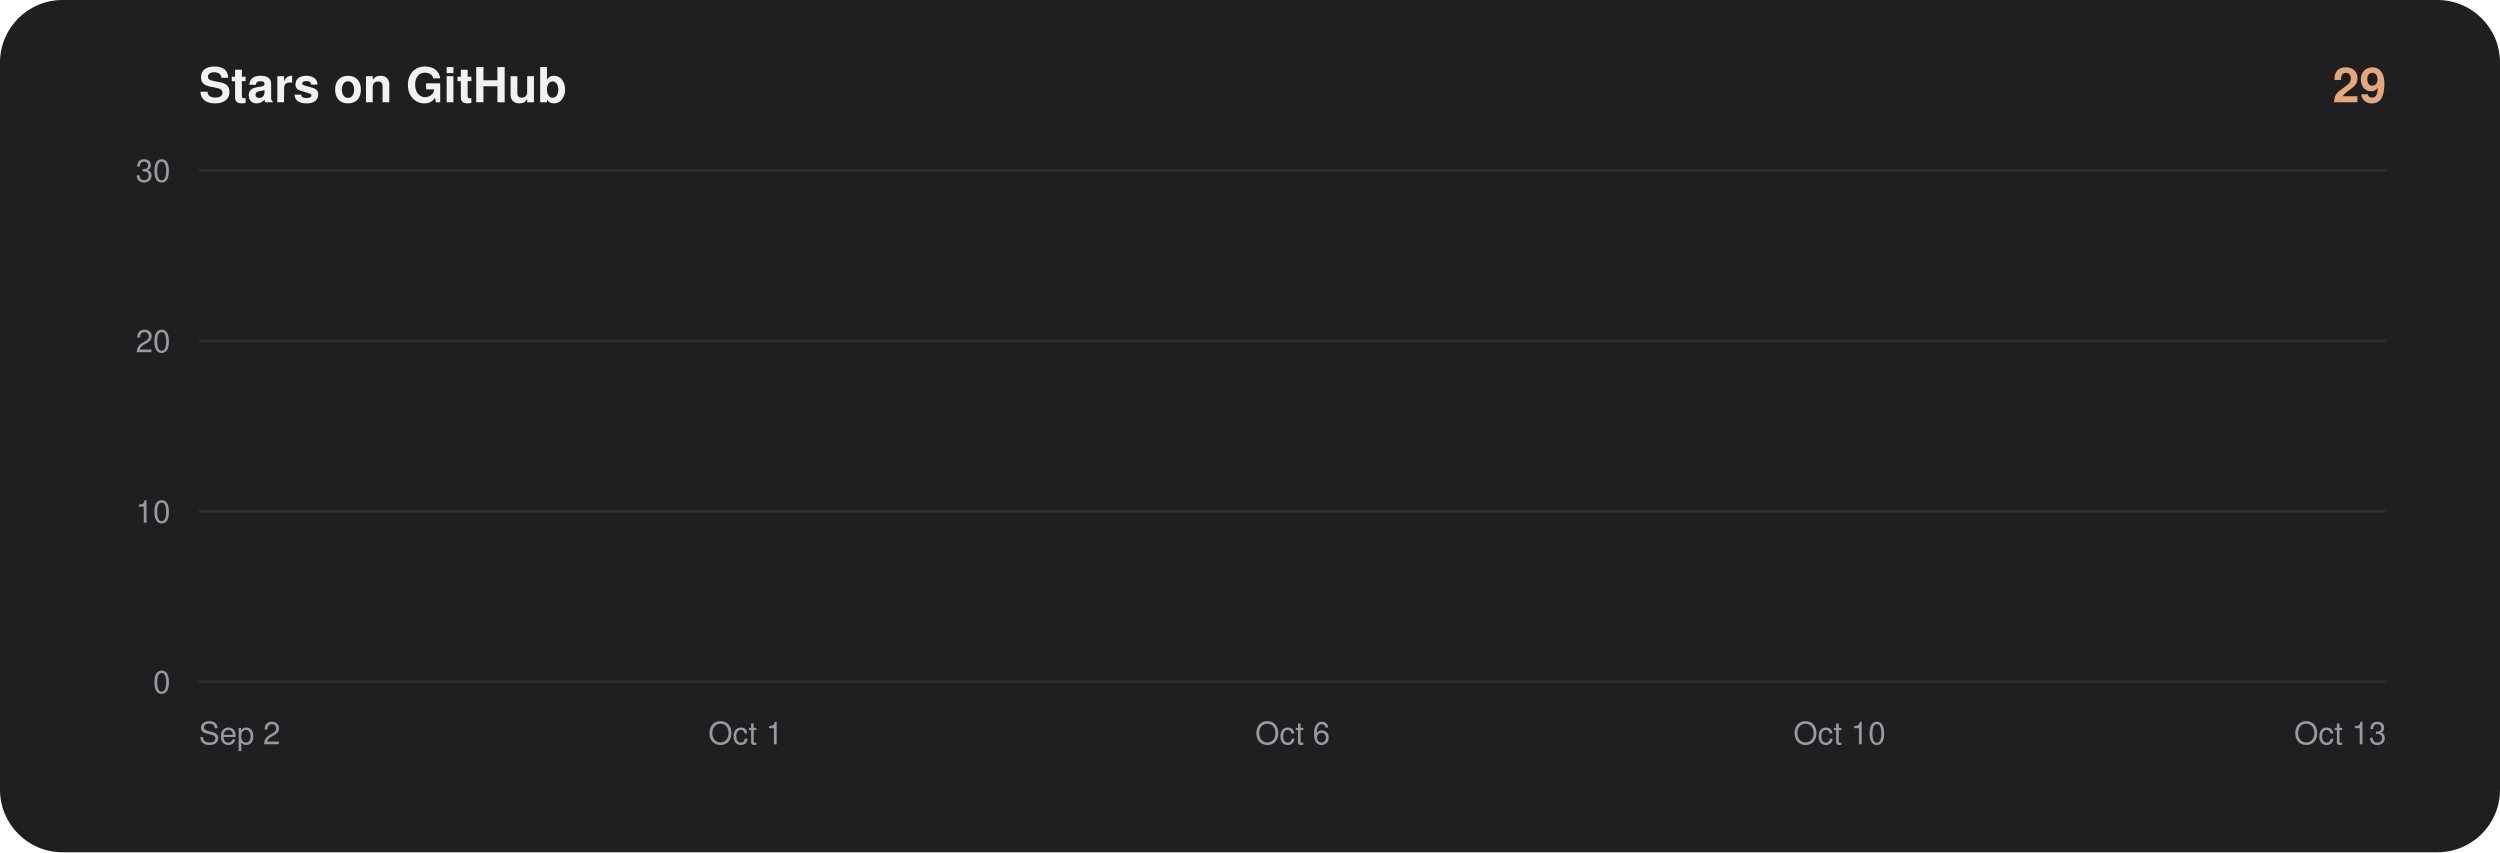
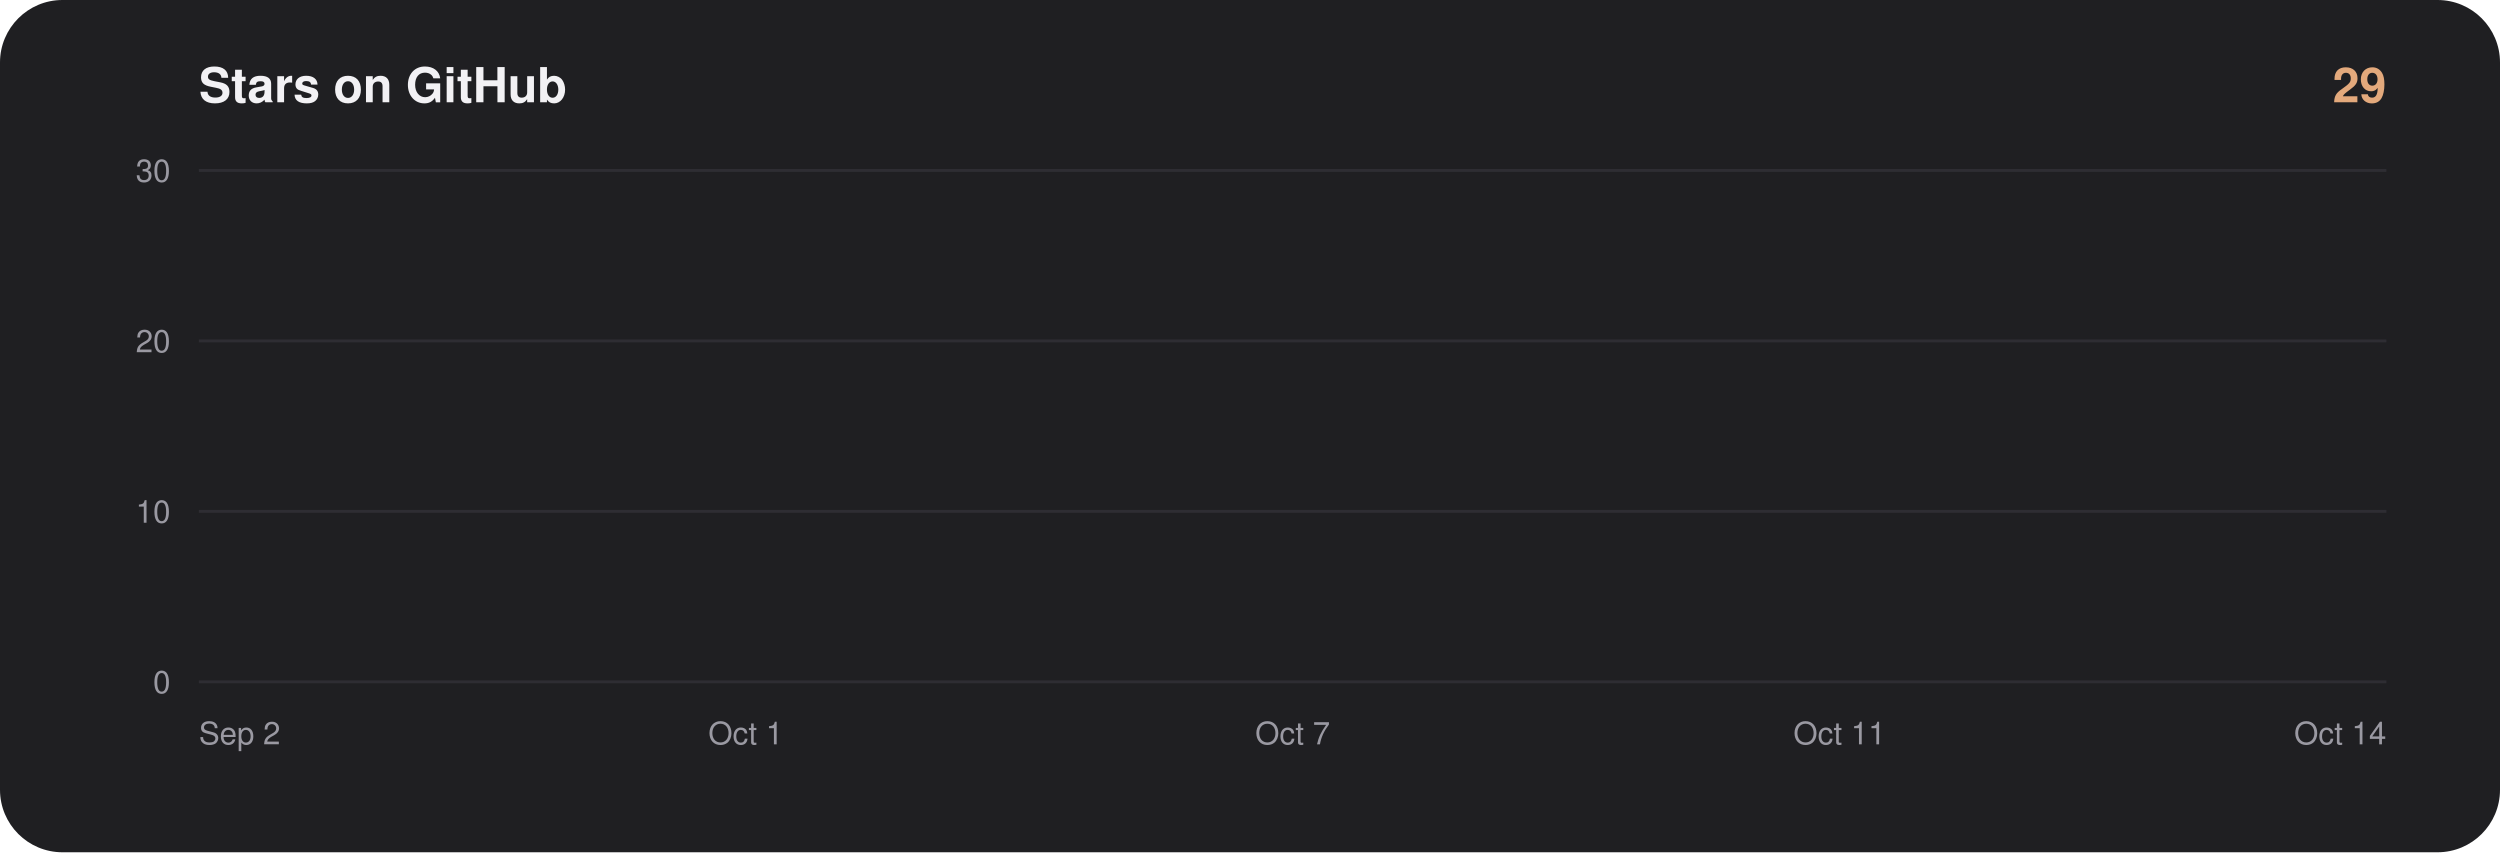
<svg xmlns="http://www.w3.org/2000/svg" width="880" height="300" viewBox="0 0 880 300">
  <style>text{font-family:-apple-system,Segoe UI,Helvetica,Arial,sans-serif}.l{stroke-dasharray:2400;stroke-dashoffset:2400;animation:d 1.6s cubic-bezier(.2,.8,.2,1) forwards}.a{opacity:0;animation:f .8s .6s ease forwards}@keyframes d{to{stroke-dashoffset:0}}@keyframes f{to{opacity:1}}@media (prefers-reduced-motion:reduce){.l{animation:none;stroke-dashoffset:0}.a{animation:none;opacity:1}}</style>
  <defs>
    <linearGradient id="g" x1="0" y1="0" x2="0" y2="1">
      <stop offset="0" stop-color="#E3A97C" stop-opacity=".28" />
      <stop offset="1" stop-color="#E3A97C" stop-opacity="0" />
    </linearGradient>
  </defs>
  <rect width="880" height="300" rx="22" fill="#1F1F22" />
  <text x="70" y="36" font-size="17" font-weight="650" fill="#F2F1F4">Stars on GitHub</text>
  <text x="840" y="36" font-size="17" font-weight="650" fill="#E3A97C" text-anchor="end">29</text>
  <line x1="70" x2="840" y1="240.0" y2="240.0" stroke="#2E2D33" />
  <text x="60" y="244.0" font-size="11" fill="#9A99A2" text-anchor="end">0</text>
  <line x1="70" x2="840" y1="180.0" y2="180.0" stroke="#2E2D33" />
  <text x="60" y="184.0" font-size="11" fill="#9A99A2" text-anchor="end">10</text>
  <line x1="70" x2="840" y1="120.0" y2="120.0" stroke="#2E2D33" />
  <text x="60" y="124.0" font-size="11" fill="#9A99A2" text-anchor="end">20</text>
  <line x1="70" x2="840" y1="60.0" y2="60.0" stroke="#2E2D33" />
  <text x="60" y="64.0" font-size="11" fill="#9A99A2" text-anchor="end">30</text>
  <text x="70.0" y="262" font-size="11" fill="#9A99A2" text-anchor="start">Sep 2</text>
  <text x="262.5" y="262" font-size="11" fill="#9A99A2" text-anchor="middle">Oct 1</text>
-   <text x="455.0" y="262" font-size="11" fill="#9A99A2" text-anchor="middle">Oct 6</text>
-   <text x="647.5" y="262" font-size="11" fill="#9A99A2" text-anchor="middle">Oct 10</text>
-   <text x="840.0" y="262" font-size="11" fill="#9A99A2" text-anchor="end">Oct 13</text>
-   <path class="a" d="M70.0,240.0 H70.0 V234.0 H70.2 V228.0 H70.2 V222.0 H239.9 V216.0 H266.1 V210.0 H771.3 V204.0 H772.9 V198.0 H774.9 V192.0 H775.8 V186.0 H780.0 V180.0 H780.9 V174.0 H782.1 V168.0 H787.3 V162.0 H789.8 V156.0 H791.9 V150.0 H796.8 V144.0 H797.9 V138.0 H799.4 V132.0 H804.6 V126.0 H807.2 V120.0 H810.1 V114.0 H812.5 V108.0 H812.6 V102.0 H812.8 V96.0 H820.0 V90.0 H822.0 V84.0 H833.8 V78.0 H835.2 V72.0 H840.0 V66.0 H840.0 V240.0 Z" fill="url(#g)" />
-   <path class="l" d="M70.0,240.0 H70.0 V234.0 H70.2 V228.0 H70.2 V222.0 H239.9 V216.0 H266.1 V210.0 H771.3 V204.0 H772.9 V198.0 H774.9 V192.0 H775.8 V186.0 H780.0 V180.0 H780.9 V174.0 H782.1 V168.0 H787.3 V162.0 H789.8 V156.0 H791.9 V150.0 H796.8 V144.0 H797.9 V138.0 H799.4 V132.0 H804.6 V126.0 H807.2 V120.0 H810.1 V114.0 H812.5 V108.0 H812.6 V102.0 H812.8 V96.0 H820.0 V90.0 H822.0 V84.0 H833.8 V78.0 H835.2 V72.0 H840.0 V66.0 H840.0" fill="none" stroke="#E3A97C" stroke-width="2.5" stroke-linejoin="round" stroke-linecap="round" />
+   <text x="455.0" y="262" font-size="11" fill="#9A99A2" text-anchor="middle">Oct 7</text>
+   <text x="647.5" y="262" font-size="11" fill="#9A99A2" text-anchor="middle">Oct 11</text>
+   <text x="840.0" y="262" font-size="11" fill="#9A99A2" text-anchor="end">Oct 14</text>
+   <path class="a" d="M70.0,240.0 H70.0 V234.0 H70.2 V228.0 H70.2 V222.0 H228.2 V216.0 H252.5 V210.0 H722.9 V204.0 H724.3 V198.0 H726.2 V192.0 H727.1 V186.0 H731.0 V180.0 H731.8 V174.0 H732.9 V168.0 H737.8 V162.0 H740.1 V156.0 H742.1 V150.0 H746.6 V144.0 H747.7 V138.0 H749.0 V132.0 H753.9 V126.0 H756.3 V120.0 H759.0 V114.0 H761.2 V108.0 H761.3 V102.0 H761.5 V96.0 H768.2 V90.0 H770.1 V84.0 H781.1 V78.0 H782.4 V72.0 H786.8 V66.0 H840.0 V240.0 Z" fill="url(#g)" />
+   <path class="l" d="M70.0,240.0 H70.0 V234.0 H70.2 V228.0 H70.2 V222.0 H228.2 V216.0 H252.5 V210.0 H722.9 V204.0 H724.3 V198.0 H726.2 V192.0 H727.1 V186.0 H731.0 V180.0 H731.8 V174.0 H732.9 V168.0 H737.8 V162.0 H740.1 V156.0 H742.1 V150.0 H746.6 V144.0 H747.7 V138.0 H749.0 V132.0 H753.9 V126.0 H756.3 V120.0 H759.0 V114.0 H761.2 V108.0 H761.3 V102.0 H761.5 V96.0 H768.2 V90.0 H770.1 V84.0 H781.1 V78.0 H782.4 V72.0 H786.8 V66.0 H840.0" fill="none" stroke="#E3A97C" stroke-width="2.5" stroke-linejoin="round" stroke-linecap="round" />
  <circle class="a" cx="840.0" cy="66.0" r="4.5" fill="#E3A97C" />
</svg>
